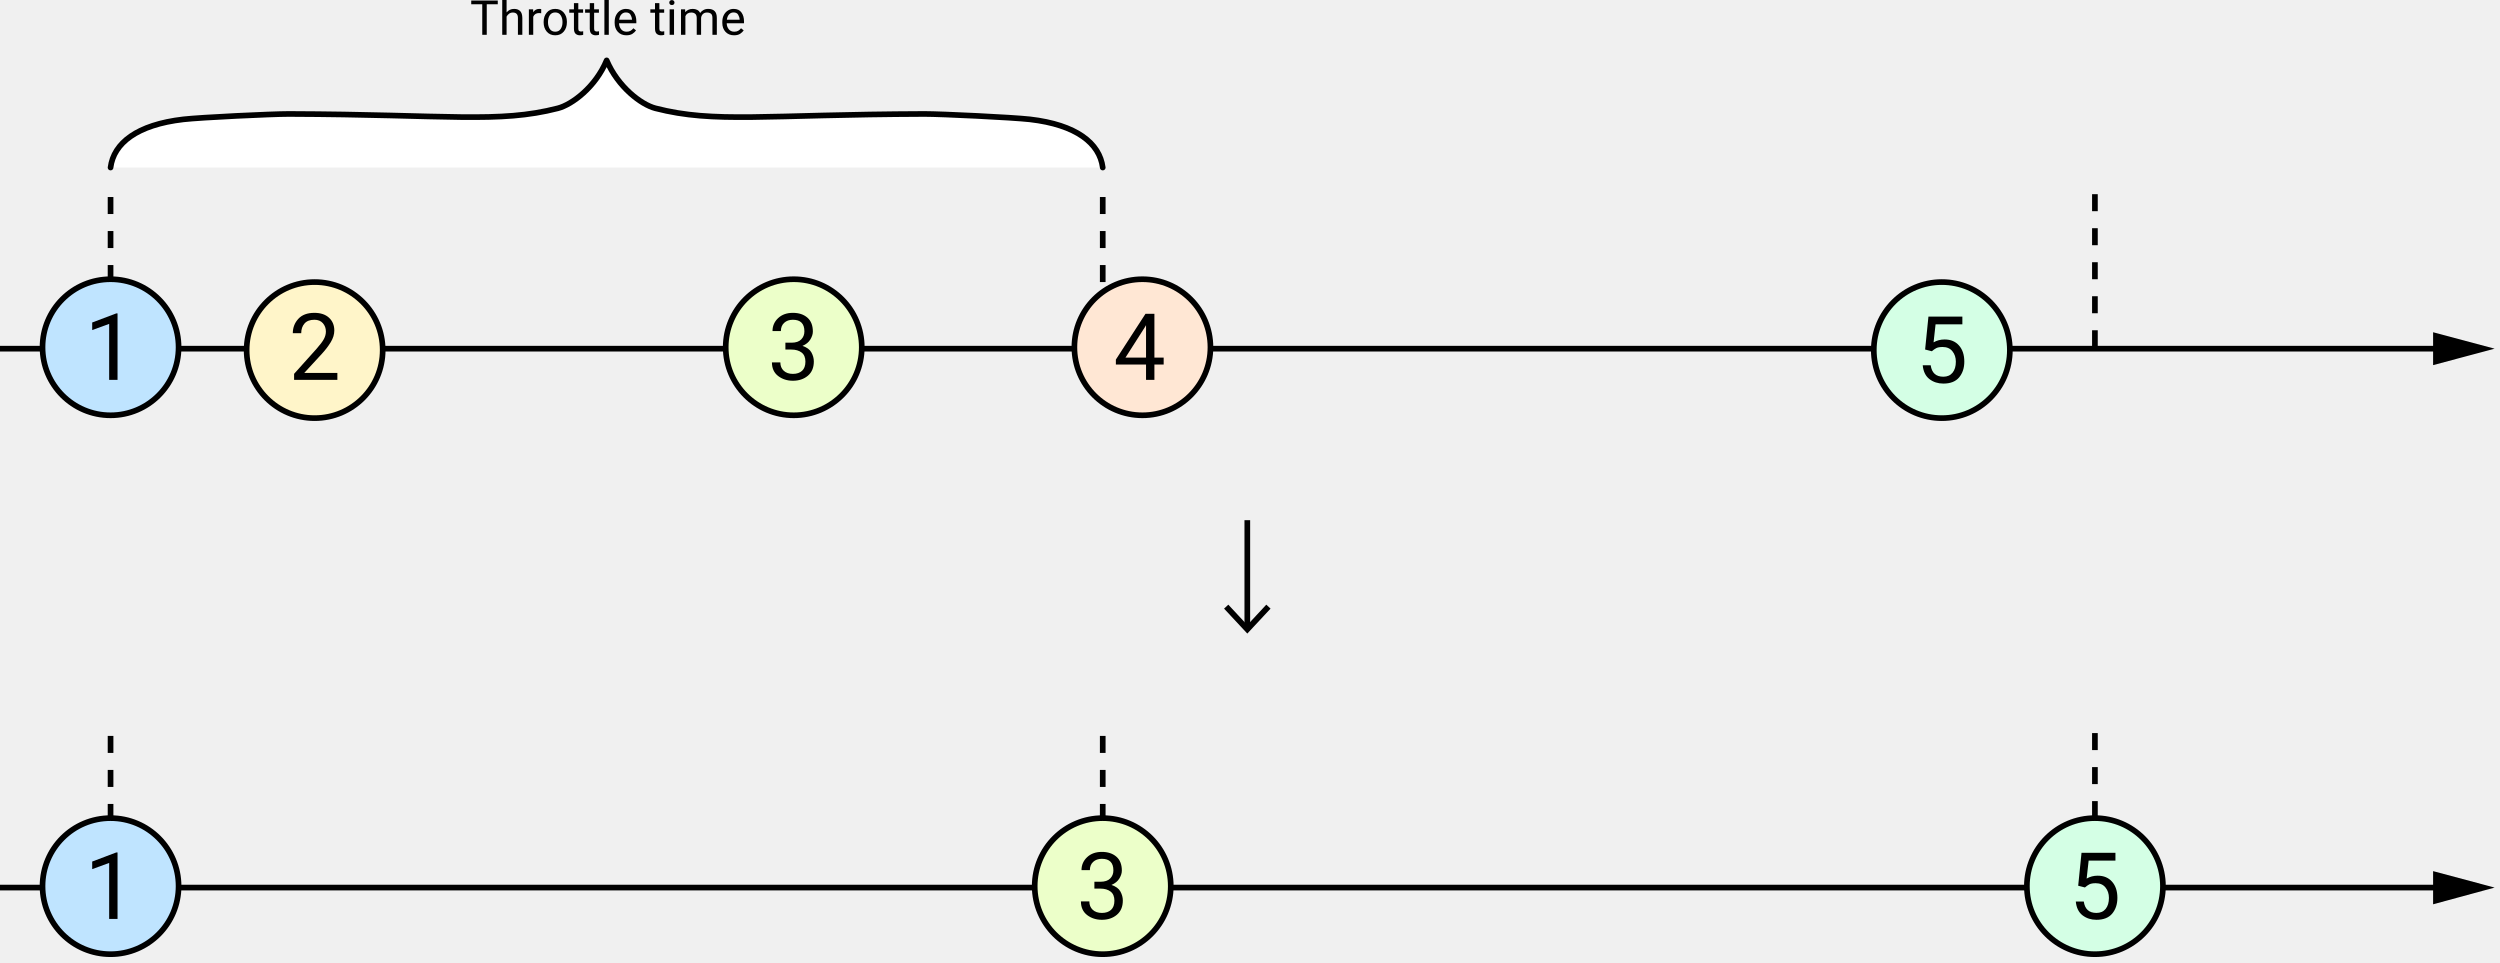
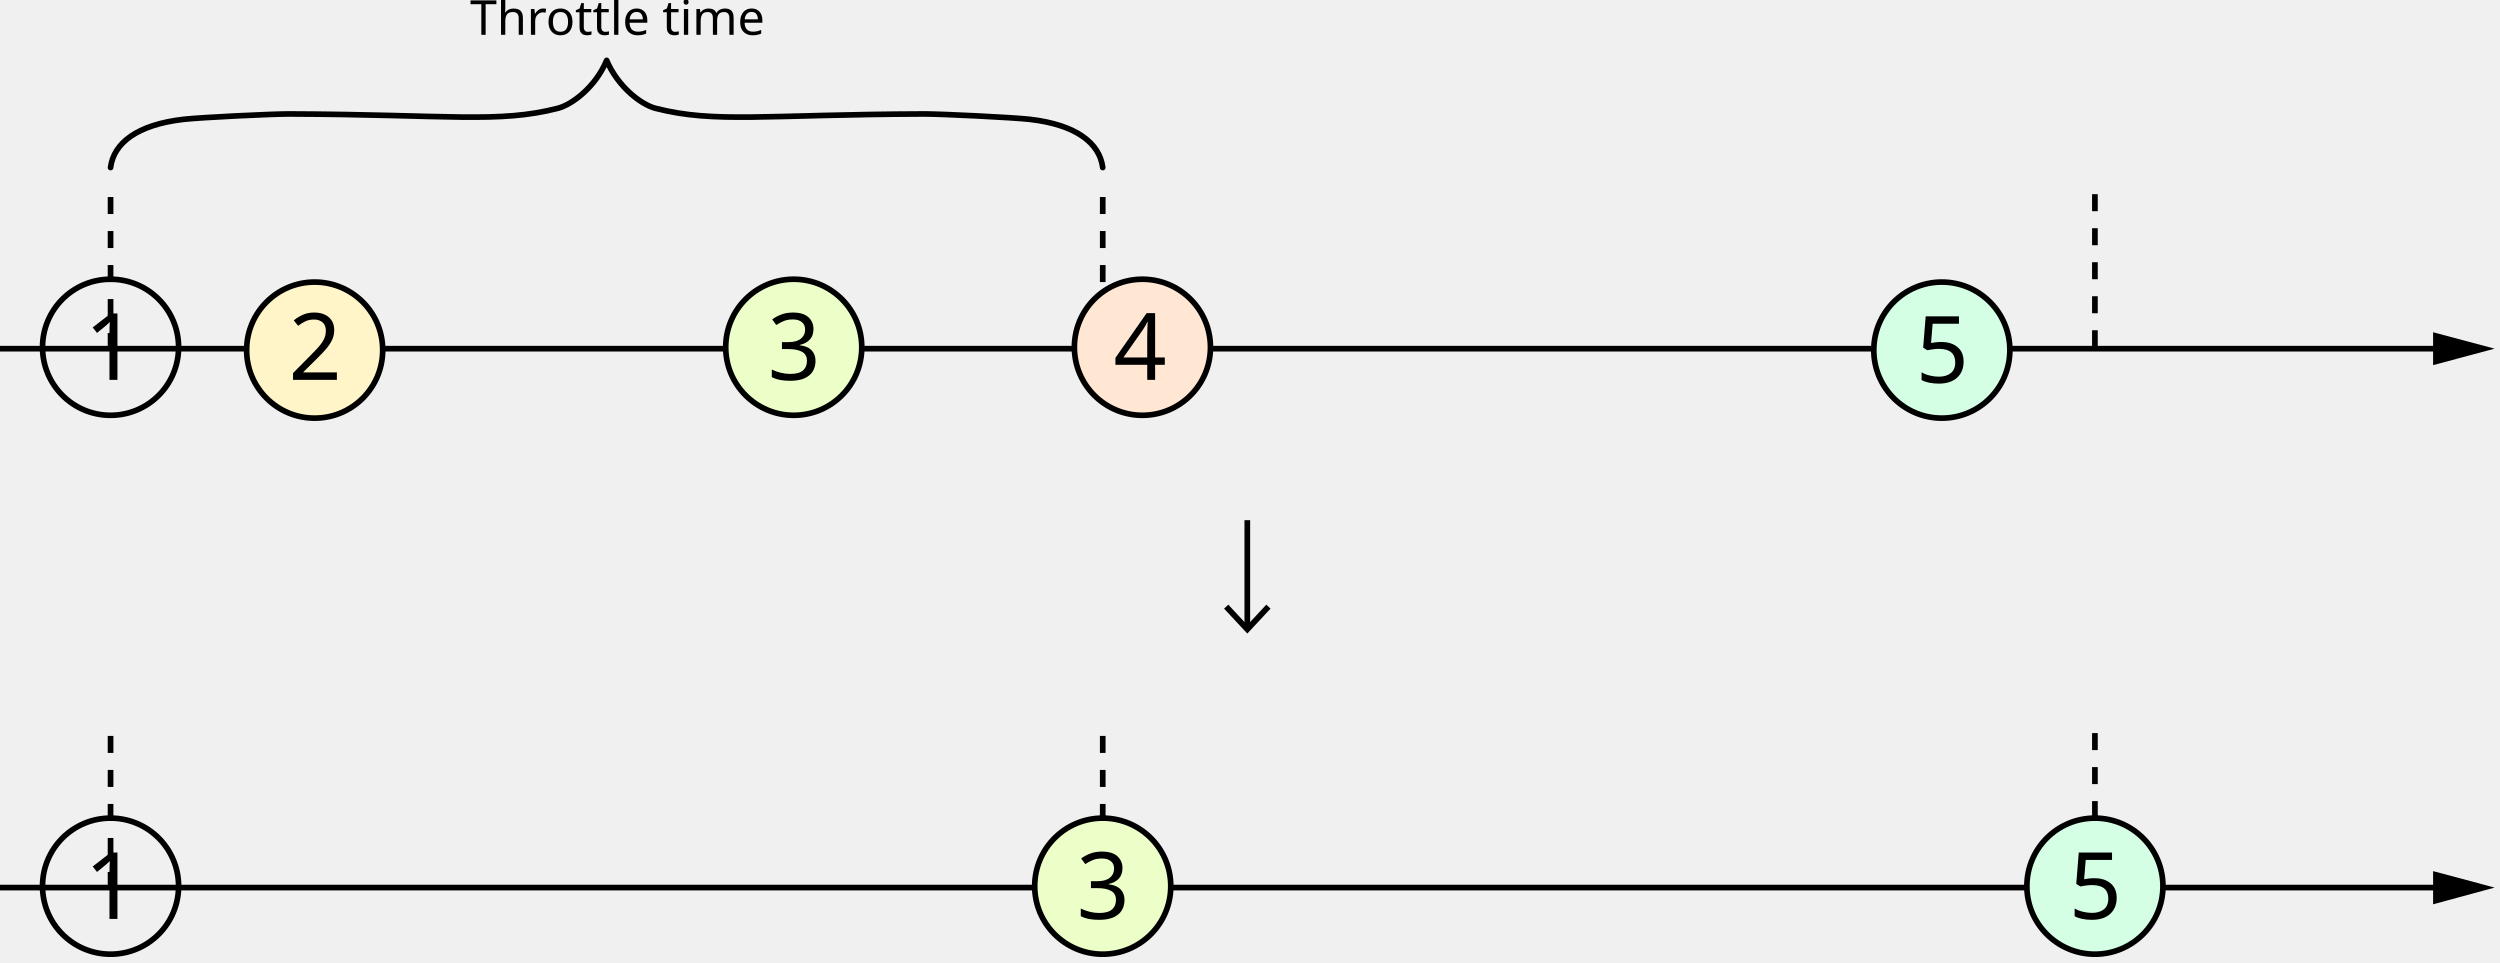
- <svg xmlns="http://www.w3.org/2000/svg" version="1.1" id="Layer_1" x="0px" y="0px" viewBox="0 0 881.9 339.6" style="enable-background:new 0 0 881.9 339.6;" xml:space="preserve">
+ <svg xmlns="http://www.w3.org/2000/svg" version="1.1" x="0px" y="0px" viewBox="0 0 881.9 339.6" style="enable-background:new 0 0 881.9 339.6;" xml:space="preserve">
  <style type="text/css">
	.st0{fill:none;stroke:#000000;stroke-width:2;stroke-miterlimit:10;stroke-dasharray:6;}
	.st1{fill:none;stroke:#000000;stroke-width:2;stroke-miterlimit:10;}
- 	.st2{fill:#BFE4FF;stroke:#000000;stroke-width:2;stroke-miterlimit:10;}
- 	.st3{font-family:'Roboto';}
+ 	.st2{fill:none;stroke:#000000;stroke-width:2;stroke-linecap:round;stroke-linejoin:round;stroke-miterlimit:10;}
+ 	.st3{font-family:sans-serif;}
	.st4{font-size:32.8px;}
	.st5{fill:#FFF5C9;stroke:#000000;stroke-width:2;stroke-miterlimit:10;}
	.st6{fill:#ECFFC9;stroke:#000000;stroke-width:2;stroke-miterlimit:10;}
	.st7{fill:#FFE7D4;stroke:#000000;stroke-width:2;stroke-miterlimit:10;}
	.st8{fill:#D4FFE5;stroke:#000000;stroke-width:2;stroke-miterlimit:10;}
- 	.st9{fill:#FFFFFF;stroke:#000000;stroke-width:2;stroke-linecap:round;stroke-linejoin:round;stroke-miterlimit:10;}
- 	.st10{font-size:17px;}
+ 	.st9{font-size:17px;}
</style>
-   <g id="Layer_2_00000005235261346023028550000002231403214027283857_">
-     <g>
-       <line class="st0" x1="39" y1="69.5" x2="39" y2="123.5" />
-       <g>
-         <g>
-           <line class="st1" x1="0" y1="123" x2="862.3" y2="123" />
-           <g>
-             <polygon points="858.3,128.8 880,123 858.3,117.2      " />
-           </g>
-         </g>
-       </g>
-       <line class="st0" x1="389" y1="69.5" x2="389" y2="123.5" />
-       <line class="st0" x1="739" y1="68.5" x2="739" y2="122.5" />
-     </g>
-     <g>
-       <line class="st0" x1="39" y1="259.6" x2="39" y2="313.6" />
-       <g>
-         <g>
-           <line class="st1" x1="0" y1="313.1" x2="862.3" y2="313.1" />
-           <g>
-             <polygon points="858.3,319 880,313.1 858.3,307.3      " />
-           </g>
-         </g>
-       </g>
-       <line class="st0" x1="389" y1="259.6" x2="389" y2="313.6" />
-       <line class="st0" x1="739" y1="258.6" x2="739" y2="312.6" />
-     </g>
-   </g>
-   <g>
-     <circle class="st2" cx="39" cy="122.5" r="24" />
-     <text transform="matrix(1 0 0 1 29.791 133.9997)" class="st3 st4">1</text>
-   </g>
-   <g>
-     <circle class="st5" cx="111" cy="123.5" r="24" />
-     <text transform="matrix(1 0 0 1 101.7912 133.9994)" class="st3 st4">2</text>
-   </g>
-   <g>
-     <circle class="st6" cx="280" cy="122.5" r="24" />
-     <text transform="matrix(1 0 0 1 270.791 133.9999)" class="st3 st4">3</text>
-   </g>
-   <g>
-     <circle class="st7" cx="403" cy="122.5" r="24" />
-     <text transform="matrix(1 0 0 1 392.791 133.9992)" class="st3 st4">4</text>
-   </g>
-   <g>
-     <circle class="st8" cx="685" cy="123.5" r="24" />
-     <text transform="matrix(1 0 0 1 675.7906 134.9998)" class="st3 st4">5</text>
-   </g>
-   <g>
-     <g>
-       <line class="st1" x1="440" y1="183.5" x2="440" y2="221.3" />
-       <g>
-         <polygon points="431.8,214.7 433.3,213.3 440,220.5 446.7,213.3 448.2,214.7 440,223.5    " />
-       </g>
-     </g>
-   </g>
-   <g>
-     <path class="st9" d="M389,59.1c-1.1-8.6-9.3-15.1-25.7-17c-6.3-0.7-31.2-1.9-37.2-1.9c-56.3,0.2-73.9,3.4-94.9-2   c-5-1.3-13.2-7.5-17.2-16.9c-3.9,9.4-12.2,15.6-17.2,16.9c-21,5.4-38.6,2.2-94.9,2c-6,0-31,1.2-37.2,1.9C48.3,44,40.1,50.5,39,59.1   " />
-     <text transform="matrix(1.0038 0 0 1 165.8081 12.2788)" class="st3 st10">Throttle time</text>
-   </g>
-   <g>
-     <circle class="st2" cx="39" cy="312.6" r="24" />
-     <text transform="matrix(1 0 0 1 29.791 324.1556)" class="st3 st4">1</text>
-   </g>
-   <g>
-     <circle class="st6" cx="389" cy="312.6" r="24" />
-     <text transform="matrix(1 0 0 1 379.791 324.1558)" class="st3 st4">3</text>
-   </g>
-   <g>
-     <circle class="st8" cx="739" cy="312.6" r="24" />
-     <text transform="matrix(1 0 0 1 729.7906 324.1558)" class="st3 st4">5</text>
-   </g>
+   <line class="st0" x1="39" y1="69.5" x2="39" y2="123.5" />
+   <line class="st1" x1="0" y1="123" x2="862.3" y2="123" />
+   <polygon points="858.3,128.8 880,123 858.3,117.2" />
+   <line class="st0" x1="389" y1="69.5" x2="389" y2="123.5" />
+   <line class="st0" x1="739" y1="68.5" x2="739" y2="122.5" />
+   <line class="st0" x1="39" y1="259.6" x2="39" y2="313.6" />
+   <line class="st1" x1="0" y1="313.1" x2="862.3" y2="313.1" />
+   <polygon points="858.3,319 880,313.1 858.3,307.3      " />
+   <line class="st0" x1="389" y1="259.6" x2="389" y2="313.6" />
+   <line class="st0" x1="739" y1="258.6" x2="739" y2="312.6" />
+   <circle class="st2" cx="39" cy="122.5" r="24" />
+   <text transform="matrix(1 0 0 1 29.791 133.9997)" class="st3 st4">1</text>
+   <circle class="st5" cx="111" cy="123.5" r="24" />
+   <text transform="matrix(1 0 0 1 101.7912 133.9994)" class="st3 st4">2</text>
+   <circle class="st6" cx="280" cy="122.5" r="24" />
+   <text transform="matrix(1 0 0 1 270.791 133.9999)" class="st3 st4">3</text>
+   <circle class="st7" cx="403" cy="122.5" r="24" />
+   <text transform="matrix(1 0 0 1 392.791 133.9992)" class="st3 st4">4</text>
+   <circle class="st8" cx="685" cy="123.5" r="24" />
+   <text transform="matrix(1 0 0 1 675.7906 134.9998)" class="st3 st4">5</text>
+   <line class="st1" x1="440" y1="183.5" x2="440" y2="221.3" />
+   <polygon points="431.8,214.7 433.3,213.3 440,220.5 446.7,213.3 448.2,214.7 440,223.5" />
+   <path class="st2" d="M389,59.1c-1.1-8.6-9.3-15.1-25.7-17c-6.3-0.7-31.2-1.9-37.2-1.9c-56.3,0.2-73.9,3.4-94.9-2   c-5-1.3-13.2-7.5-17.2-16.9c-3.9,9.4-12.2,15.6-17.2,16.9c-21,5.4-38.6,2.2-94.9,2c-6,0-31,1.2-37.2,1.9C48.3,44,40.1,50.5,39,59.1   " />
+   <text transform="matrix(1.0038 0 0 1 165.8081 12.2788)" class="st3 st9">Throttle time</text>
+   <circle class="st2" cx="39" cy="312.6" r="24" />
+   <text transform="matrix(1 0 0 1 29.791 324.1556)" class="st3 st4">1</text>
+   <circle class="st6" cx="389" cy="312.6" r="24" />
+   <text transform="matrix(1 0 0 1 379.791 324.1558)" class="st3 st4">3</text>
+   <circle class="st8" cx="739" cy="312.6" r="24" />
+   <text transform="matrix(1 0 0 1 729.7906 324.1558)" class="st3 st4">5</text>
</svg>
